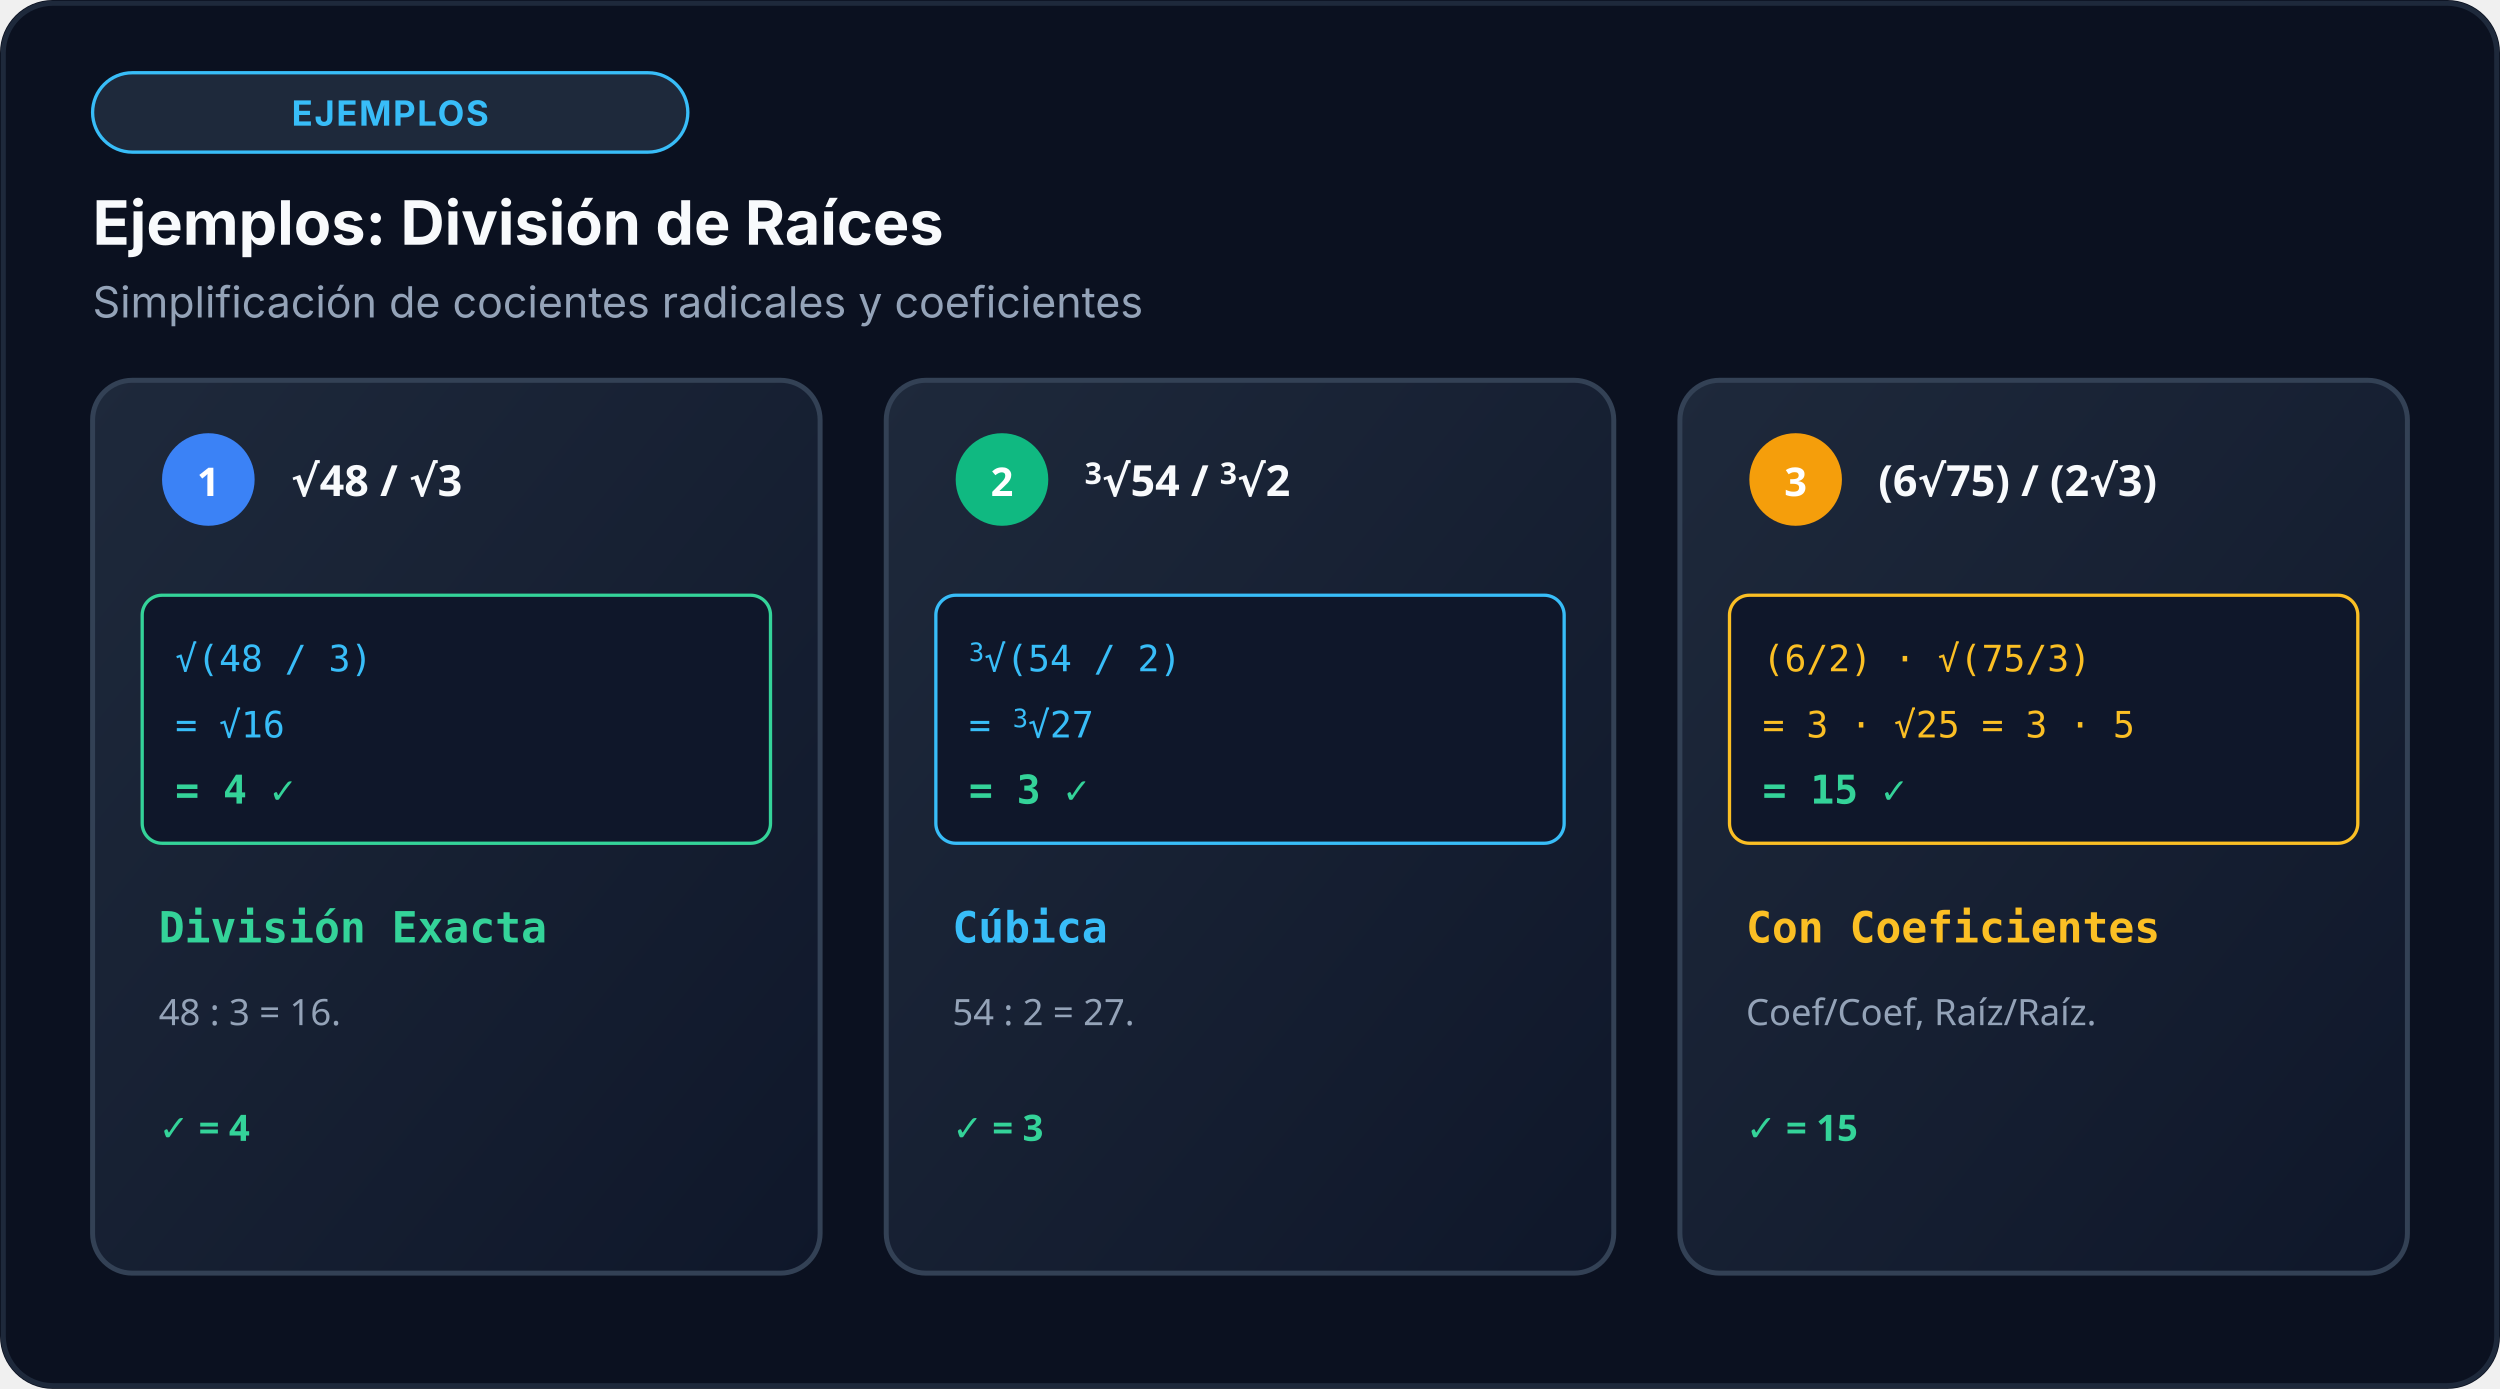
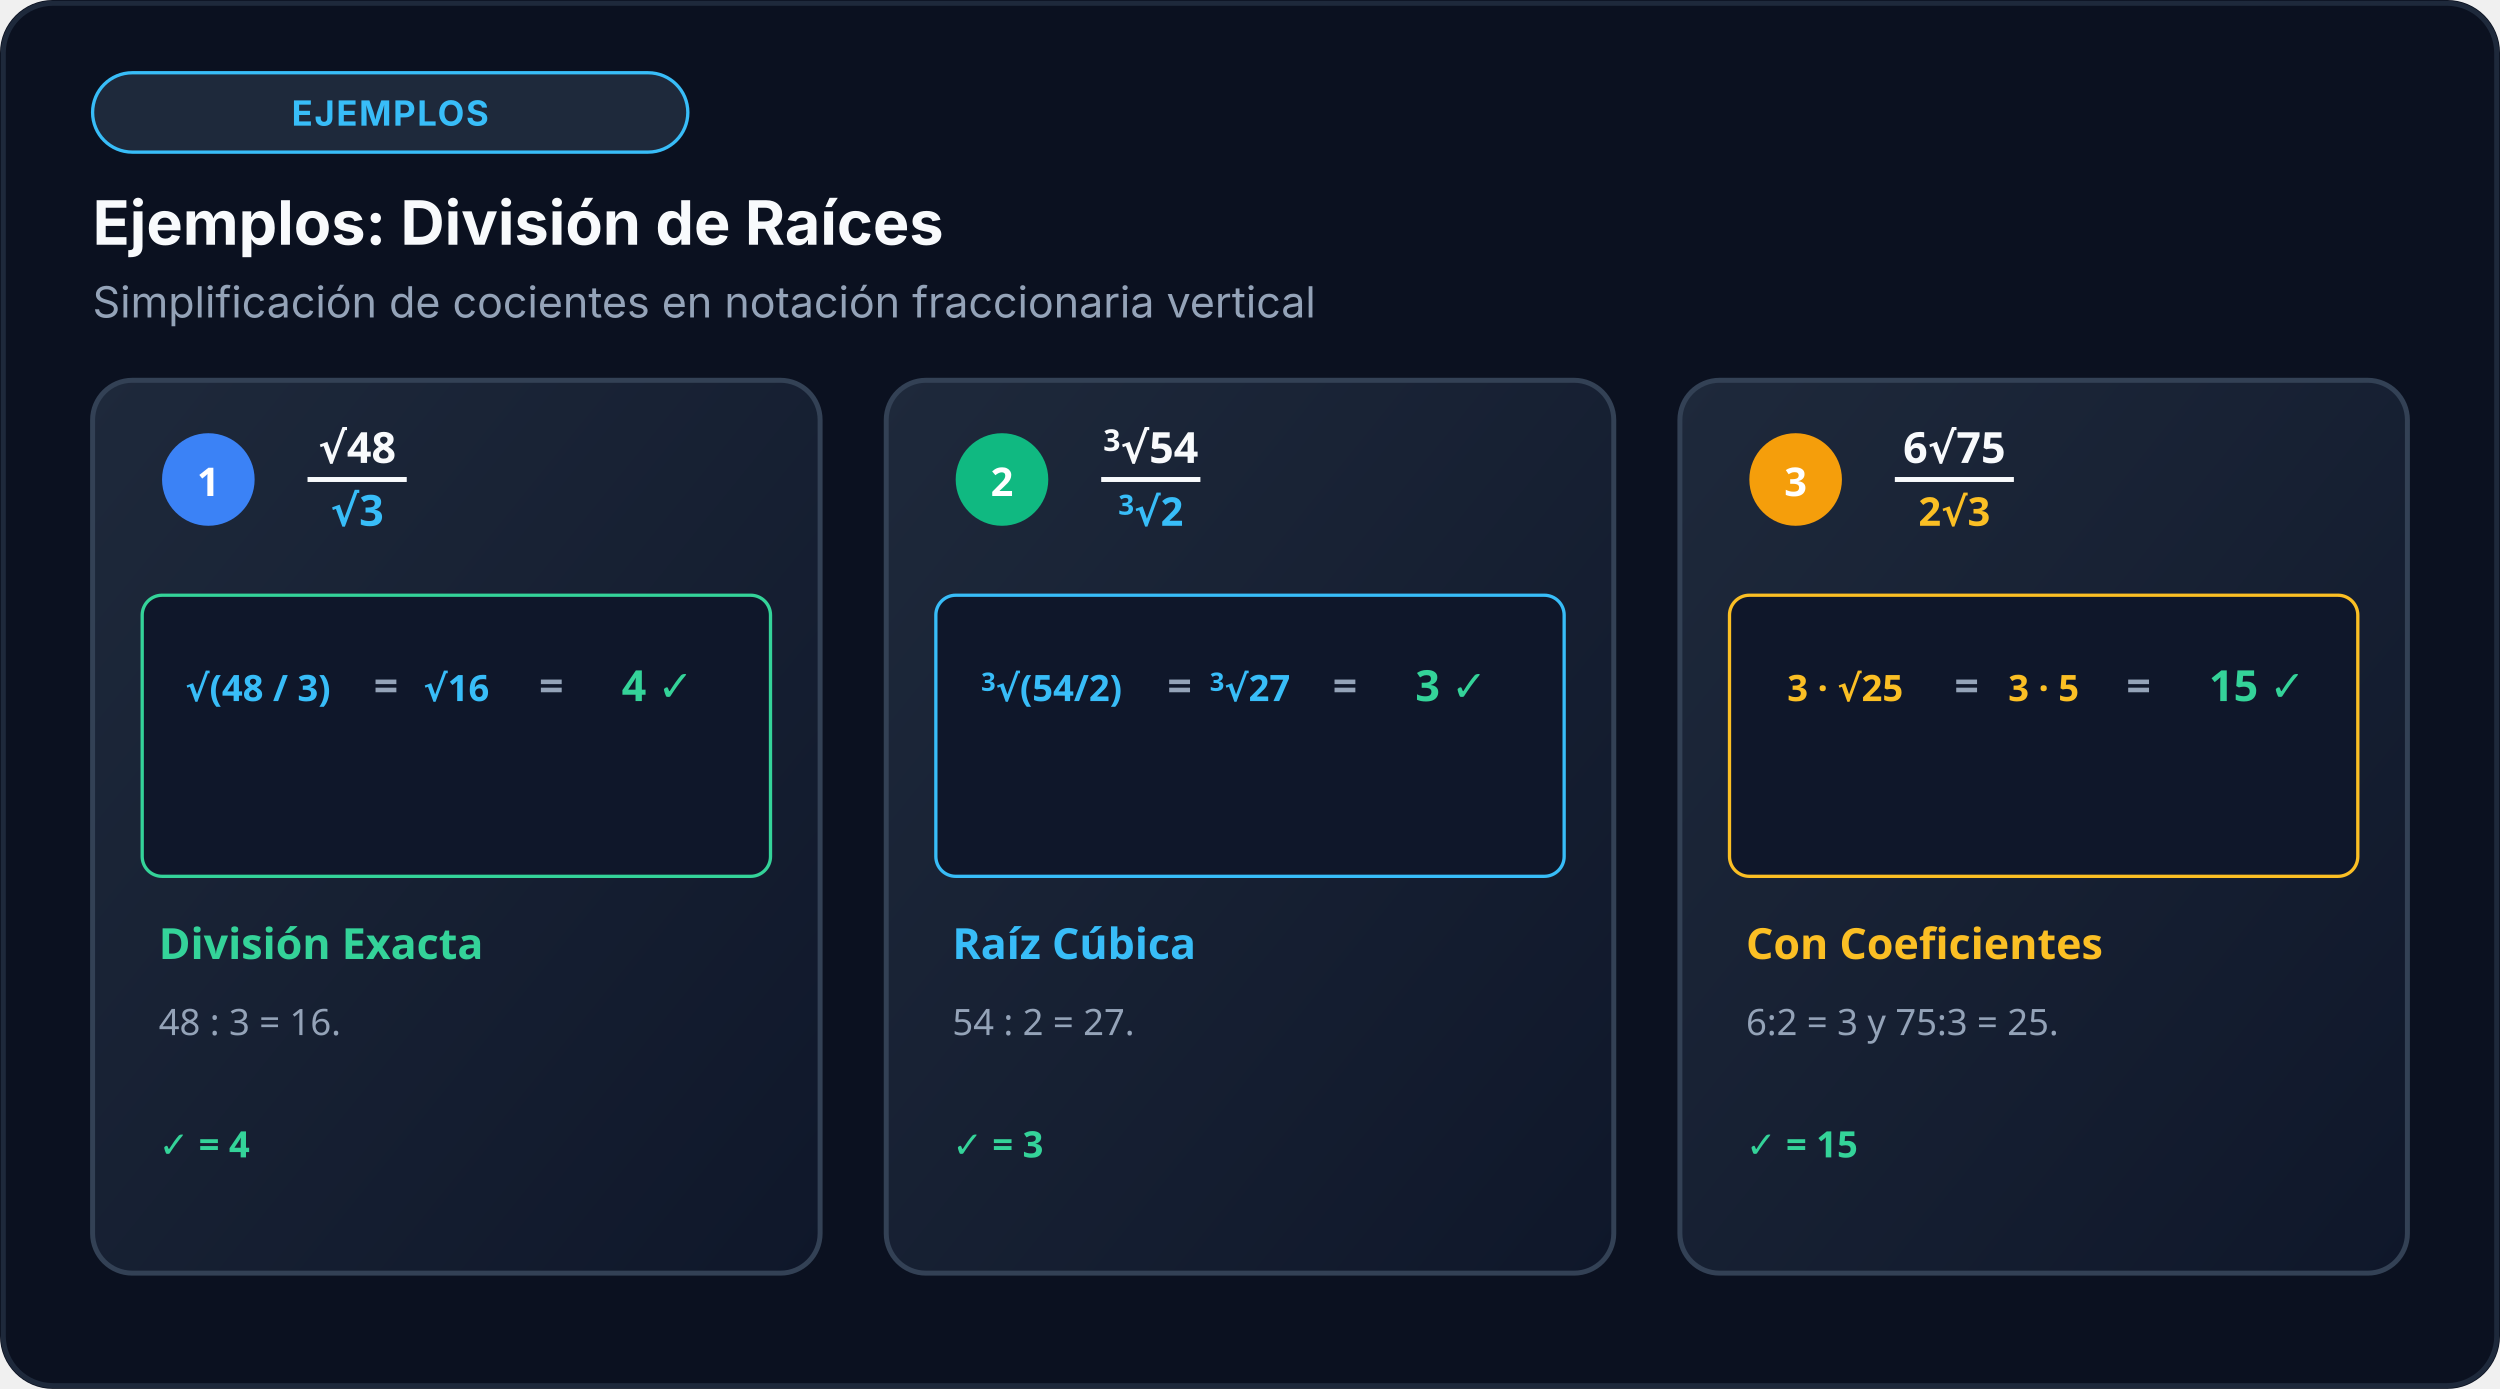
<svg xmlns="http://www.w3.org/2000/svg" viewBox="0 0 756 420" width="100%" height="100%">
  <defs>
    <linearGradient id="cardGrad" x1="0%" y1="0%" x2="100%" y2="100%">
      <stop offset="0%" stop-color="#1e293b" />
      <stop offset="100%" stop-color="#0f172a" />
    </linearGradient>
    <filter id="shadow" x="-4%" y="-4%" width="108%" height="112%">
      <feDropShadow dx="0" dy="3" stdDeviation="4" flood-color="#000000" flood-opacity="0.3" />
    </filter>
  </defs>
  <rect width="756" height="420" rx="16" fill="#0b1120" />
  <rect x="1" y="1" width="754" height="418" rx="15" fill="none" stroke="#1e293b" stroke-width="1.5" />
  <g transform="translate(28, 22)">
    <rect x="0" y="0" width="180" height="24" rx="12" fill="#1e293b" stroke="#38bdf8" stroke-width="1" />
    <text x="90" y="16" fill="#38bdf8" font-family="system-ui, -apple-system, sans-serif" font-size="10.5" font-weight="700" text-anchor="middle" letter-spacing="0.5">EJEMPLOS</text>
    <text x="0" y="52" fill="#f8fafc" font-family="system-ui, -apple-system, sans-serif" font-size="18.5" font-weight="700">Ejemplos: División de Raíces</text>
-     <text x="0" y="74" fill="#94a3b8" font-family="system-ui, -apple-system, sans-serif" font-size="13">Simplificación de cocientes radicales y coeficientes</text>
+     <text x="0" y="74" fill="#94a3b8" font-family="system-ui, -apple-system, sans-serif" font-size="13">Simplificación de cocientes en notación fraccionaria vertical</text>
  </g>
  <g transform="translate(28, 115)">
    <g transform="translate(0, 0)">
      <rect width="220" height="270" rx="12" fill="url(#cardGrad)" stroke="#334155" stroke-width="1.5" />
      <circle cx="35" cy="30" r="14" fill="#3b82f6" />
      <text x="35" y="35" fill="#ffffff" font-family="system-ui, sans-serif" font-size="12" font-weight="700" text-anchor="middle">1</text>
-       <text x="60" y="35" fill="#f8fafc" font-family="system-ui, sans-serif" font-size="13" font-weight="700">√48 / √3</text>
-       <rect x="15" y="65" width="190" height="75" rx="6" fill="#0f172a" stroke="#34d399" />
-       <text x="25" y="88" fill="#38bdf8" font-family="monospace" font-size="11">√(48 / 3)</text>
-       <text x="25" y="108" fill="#38bdf8" font-family="monospace" font-size="11">= √16</text>
-       <text x="25" y="128" fill="#34d399" font-family="monospace" font-size="12" font-weight="700">= 4 ✓</text>
-       <text x="20" y="170" fill="#34d399" font-family="monospace" font-size="13" font-weight="700">División Exacta</text>
-       <text x="20" y="195" fill="#94a3b8" font-family="system-ui, sans-serif" font-size="11">48 : 3 = 16.</text>
-       <text x="20" y="230" fill="#34d399" font-family="system-ui, sans-serif" font-size="11" font-weight="600">✓ = 4</text>
+       <g transform="translate(65, 30)">
+         <text x="15" y="-5" fill="#f8fafc" font-family="system-ui, sans-serif" font-size="13" font-weight="700" text-anchor="middle">√48</text>
+         <line x1="0" y1="0" x2="30" y2="0" stroke="#f8fafc" stroke-width="1.5" />
+         <text x="15" y="14" fill="#38bdf8" font-family="system-ui, sans-serif" font-size="13" font-weight="700" text-anchor="middle">√3</text>
+       </g>
+       <rect x="15" y="65" width="190" height="85" rx="6" fill="#0f172a" stroke="#34d399" />
+       <g transform="translate(25, 92)">
+         <text x="25" y="5" fill="#38bdf8" font-family="system-ui, sans-serif" font-size="11" font-weight="700" text-anchor="middle">√(48 / 3)</text>
+         <text x="60" y="5" fill="#94a3b8" font-family="system-ui, sans-serif" font-size="13" font-weight="700">=</text>
+         <text x="85" y="5" fill="#38bdf8" font-family="system-ui, sans-serif" font-size="11" font-weight="700" text-anchor="middle">√16</text>
+         <text x="110" y="5" fill="#94a3b8" font-family="system-ui, sans-serif" font-size="13" font-weight="700">=</text>
+         <text x="135" y="5" fill="#34d399" font-family="system-ui, sans-serif" font-size="13" font-weight="700">4 ✓</text>
+       </g>
+       <text x="20" y="175" fill="#34d399" font-family="system-ui, sans-serif" font-size="13" font-weight="700">División Exacta</text>
+       <text x="20" y="198" fill="#94a3b8" font-family="system-ui, sans-serif" font-size="11">48 : 3 = 16.</text>
+       <text x="20" y="235" fill="#34d399" font-family="system-ui, sans-serif" font-size="11" font-weight="600">✓ = 4</text>
    </g>
    <g transform="translate(240, 0)">
      <rect width="220" height="270" rx="12" fill="url(#cardGrad)" stroke="#334155" stroke-width="1.5" />
      <circle cx="35" cy="30" r="14" fill="#10b981" />
      <text x="35" y="35" fill="#ffffff" font-family="system-ui, sans-serif" font-size="12" font-weight="700" text-anchor="middle">2</text>
-       <text x="60" y="35" fill="#f8fafc" font-family="system-ui, sans-serif" font-size="13" font-weight="700">
-         <tspan baseline-shift="super" font-size="70%">3</tspan>√54 / <tspan baseline-shift="super" font-size="70%">3</tspan>√2</text>
-       <rect x="15" y="65" width="190" height="75" rx="6" fill="#0f172a" stroke="#38bdf8" />
-       <text x="25" y="88" fill="#38bdf8" font-family="monospace" font-size="11">
-         <tspan baseline-shift="super" font-size="70%">3</tspan>√(54 / 2)</text>
-       <text x="25" y="108" fill="#38bdf8" font-family="monospace" font-size="11">= <tspan baseline-shift="super" font-size="70%">3</tspan>√27</text>
-       <text x="25" y="128" fill="#34d399" font-family="monospace" font-size="12" font-weight="700">= 3 ✓</text>
-       <text x="20" y="170" fill="#38bdf8" font-family="monospace" font-size="13" font-weight="700">Cúbica</text>
-       <text x="20" y="195" fill="#94a3b8" font-family="system-ui, sans-serif" font-size="11">54 : 2 = 27.</text>
-       <text x="20" y="230" fill="#34d399" font-family="system-ui, sans-serif" font-size="11" font-weight="600">✓ = 3</text>
+       <g transform="translate(65, 30)">
+         <text x="15" y="-5" fill="#f8fafc" font-family="system-ui, sans-serif" font-size="13" font-weight="700" text-anchor="middle">
+           <tspan baseline-shift="super" font-size="70%">3</tspan>√54</text>
+         <line x1="0" y1="0" x2="30" y2="0" stroke="#f8fafc" stroke-width="1.5" />
+         <text x="15" y="14" fill="#38bdf8" font-family="system-ui, sans-serif" font-size="12" font-weight="700" text-anchor="middle">
+           <tspan baseline-shift="super" font-size="70%">3</tspan>√2</text>
+       </g>
+       <rect x="15" y="65" width="190" height="85" rx="6" fill="#0f172a" stroke="#38bdf8" />
+       <g transform="translate(25, 92)">
+         <text x="25" y="5" fill="#38bdf8" font-family="system-ui, sans-serif" font-size="11" font-weight="700" text-anchor="middle">
+           <tspan baseline-shift="super" font-size="70%">3</tspan>√(54/2)</text>
+         <text x="60" y="5" fill="#94a3b8" font-family="system-ui, sans-serif" font-size="13" font-weight="700">=</text>
+         <text x="85" y="5" fill="#38bdf8" font-family="system-ui, sans-serif" font-size="11" font-weight="700" text-anchor="middle">
+           <tspan baseline-shift="super" font-size="70%">3</tspan>√27</text>
+         <text x="110" y="5" fill="#94a3b8" font-family="system-ui, sans-serif" font-size="13" font-weight="700">=</text>
+         <text x="135" y="5" fill="#34d399" font-family="system-ui, sans-serif" font-size="13" font-weight="700">3 ✓</text>
+       </g>
+       <text x="20" y="175" fill="#38bdf8" font-family="system-ui, sans-serif" font-size="13" font-weight="700">Raíz Cúbica</text>
+       <text x="20" y="198" fill="#94a3b8" font-family="system-ui, sans-serif" font-size="11">54 : 2 = 27.</text>
+       <text x="20" y="235" fill="#34d399" font-family="system-ui, sans-serif" font-size="11" font-weight="600">✓ = 3</text>
    </g>
    <g transform="translate(480, 0)">
      <rect width="220" height="270" rx="12" fill="url(#cardGrad)" stroke="#334155" stroke-width="1.5" />
      <circle cx="35" cy="30" r="14" fill="#f59e0b" />
      <text x="35" y="35" fill="#ffffff" font-family="system-ui, sans-serif" font-size="12" font-weight="700" text-anchor="middle">3</text>
-       <text x="60" y="35" fill="#f8fafc" font-family="system-ui, sans-serif" font-size="13" font-weight="700">(6√75) / (2√3)</text>
-       <rect x="15" y="65" width="190" height="75" rx="6" fill="#0f172a" stroke="#fbbf24" />
-       <text x="25" y="88" fill="#fbbf24" font-family="monospace" font-size="11">(6/2) · √(75/3)</text>
-       <text x="25" y="108" fill="#fbbf24" font-family="monospace" font-size="11">= 3 · √25 = 3 · 5</text>
-       <text x="25" y="128" fill="#34d399" font-family="monospace" font-size="12" font-weight="700">= 15 ✓</text>
-       <text x="20" y="170" fill="#fbbf24" font-family="monospace" font-size="13" font-weight="700">Con Coeficientes</text>
-       <text x="20" y="195" fill="#94a3b8" font-family="system-ui, sans-serif" font-size="11">Coef/Coef, Raíz/Raíz.</text>
-       <text x="20" y="230" fill="#34d399" font-family="system-ui, sans-serif" font-size="11" font-weight="600">✓ = 15</text>
+       <g transform="translate(65, 30)">
+         <text x="18" y="-5" fill="#f8fafc" font-family="system-ui, sans-serif" font-size="13" font-weight="700" text-anchor="middle">6√75</text>
+         <line x1="0" y1="0" x2="36" y2="0" stroke="#f8fafc" stroke-width="1.5" />
+         <text x="18" y="14" fill="#fbbf24" font-family="system-ui, sans-serif" font-size="12" font-weight="700" text-anchor="middle">2√3</text>
+       </g>
+       <rect x="15" y="65" width="190" height="85" rx="6" fill="#0f172a" stroke="#fbbf24" />
+       <g transform="translate(25, 92)">
+         <text x="25" y="5" fill="#fbbf24" font-family="system-ui, sans-serif" font-size="11" font-weight="700" text-anchor="middle">3 · √25</text>
+         <text x="58" y="5" fill="#94a3b8" font-family="system-ui, sans-serif" font-size="13" font-weight="700">=</text>
+         <text x="85" y="5" fill="#fbbf24" font-family="system-ui, sans-serif" font-size="11" font-weight="700" text-anchor="middle">3 · 5</text>
+         <text x="110" y="5" fill="#94a3b8" font-family="system-ui, sans-serif" font-size="13" font-weight="700">=</text>
+         <text x="135" y="5" fill="#34d399" font-family="system-ui, sans-serif" font-size="13" font-weight="700">15 ✓</text>
+       </g>
+       <text x="20" y="175" fill="#fbbf24" font-family="system-ui, sans-serif" font-size="13" font-weight="700">Con Coeficientes</text>
+       <text x="20" y="198" fill="#94a3b8" font-family="system-ui, sans-serif" font-size="11">6:2 = 3 y 75:3 = 25.</text>
+       <text x="20" y="235" fill="#34d399" font-family="system-ui, sans-serif" font-size="11" font-weight="600">✓ = 15</text>
    </g>
  </g>
</svg>
